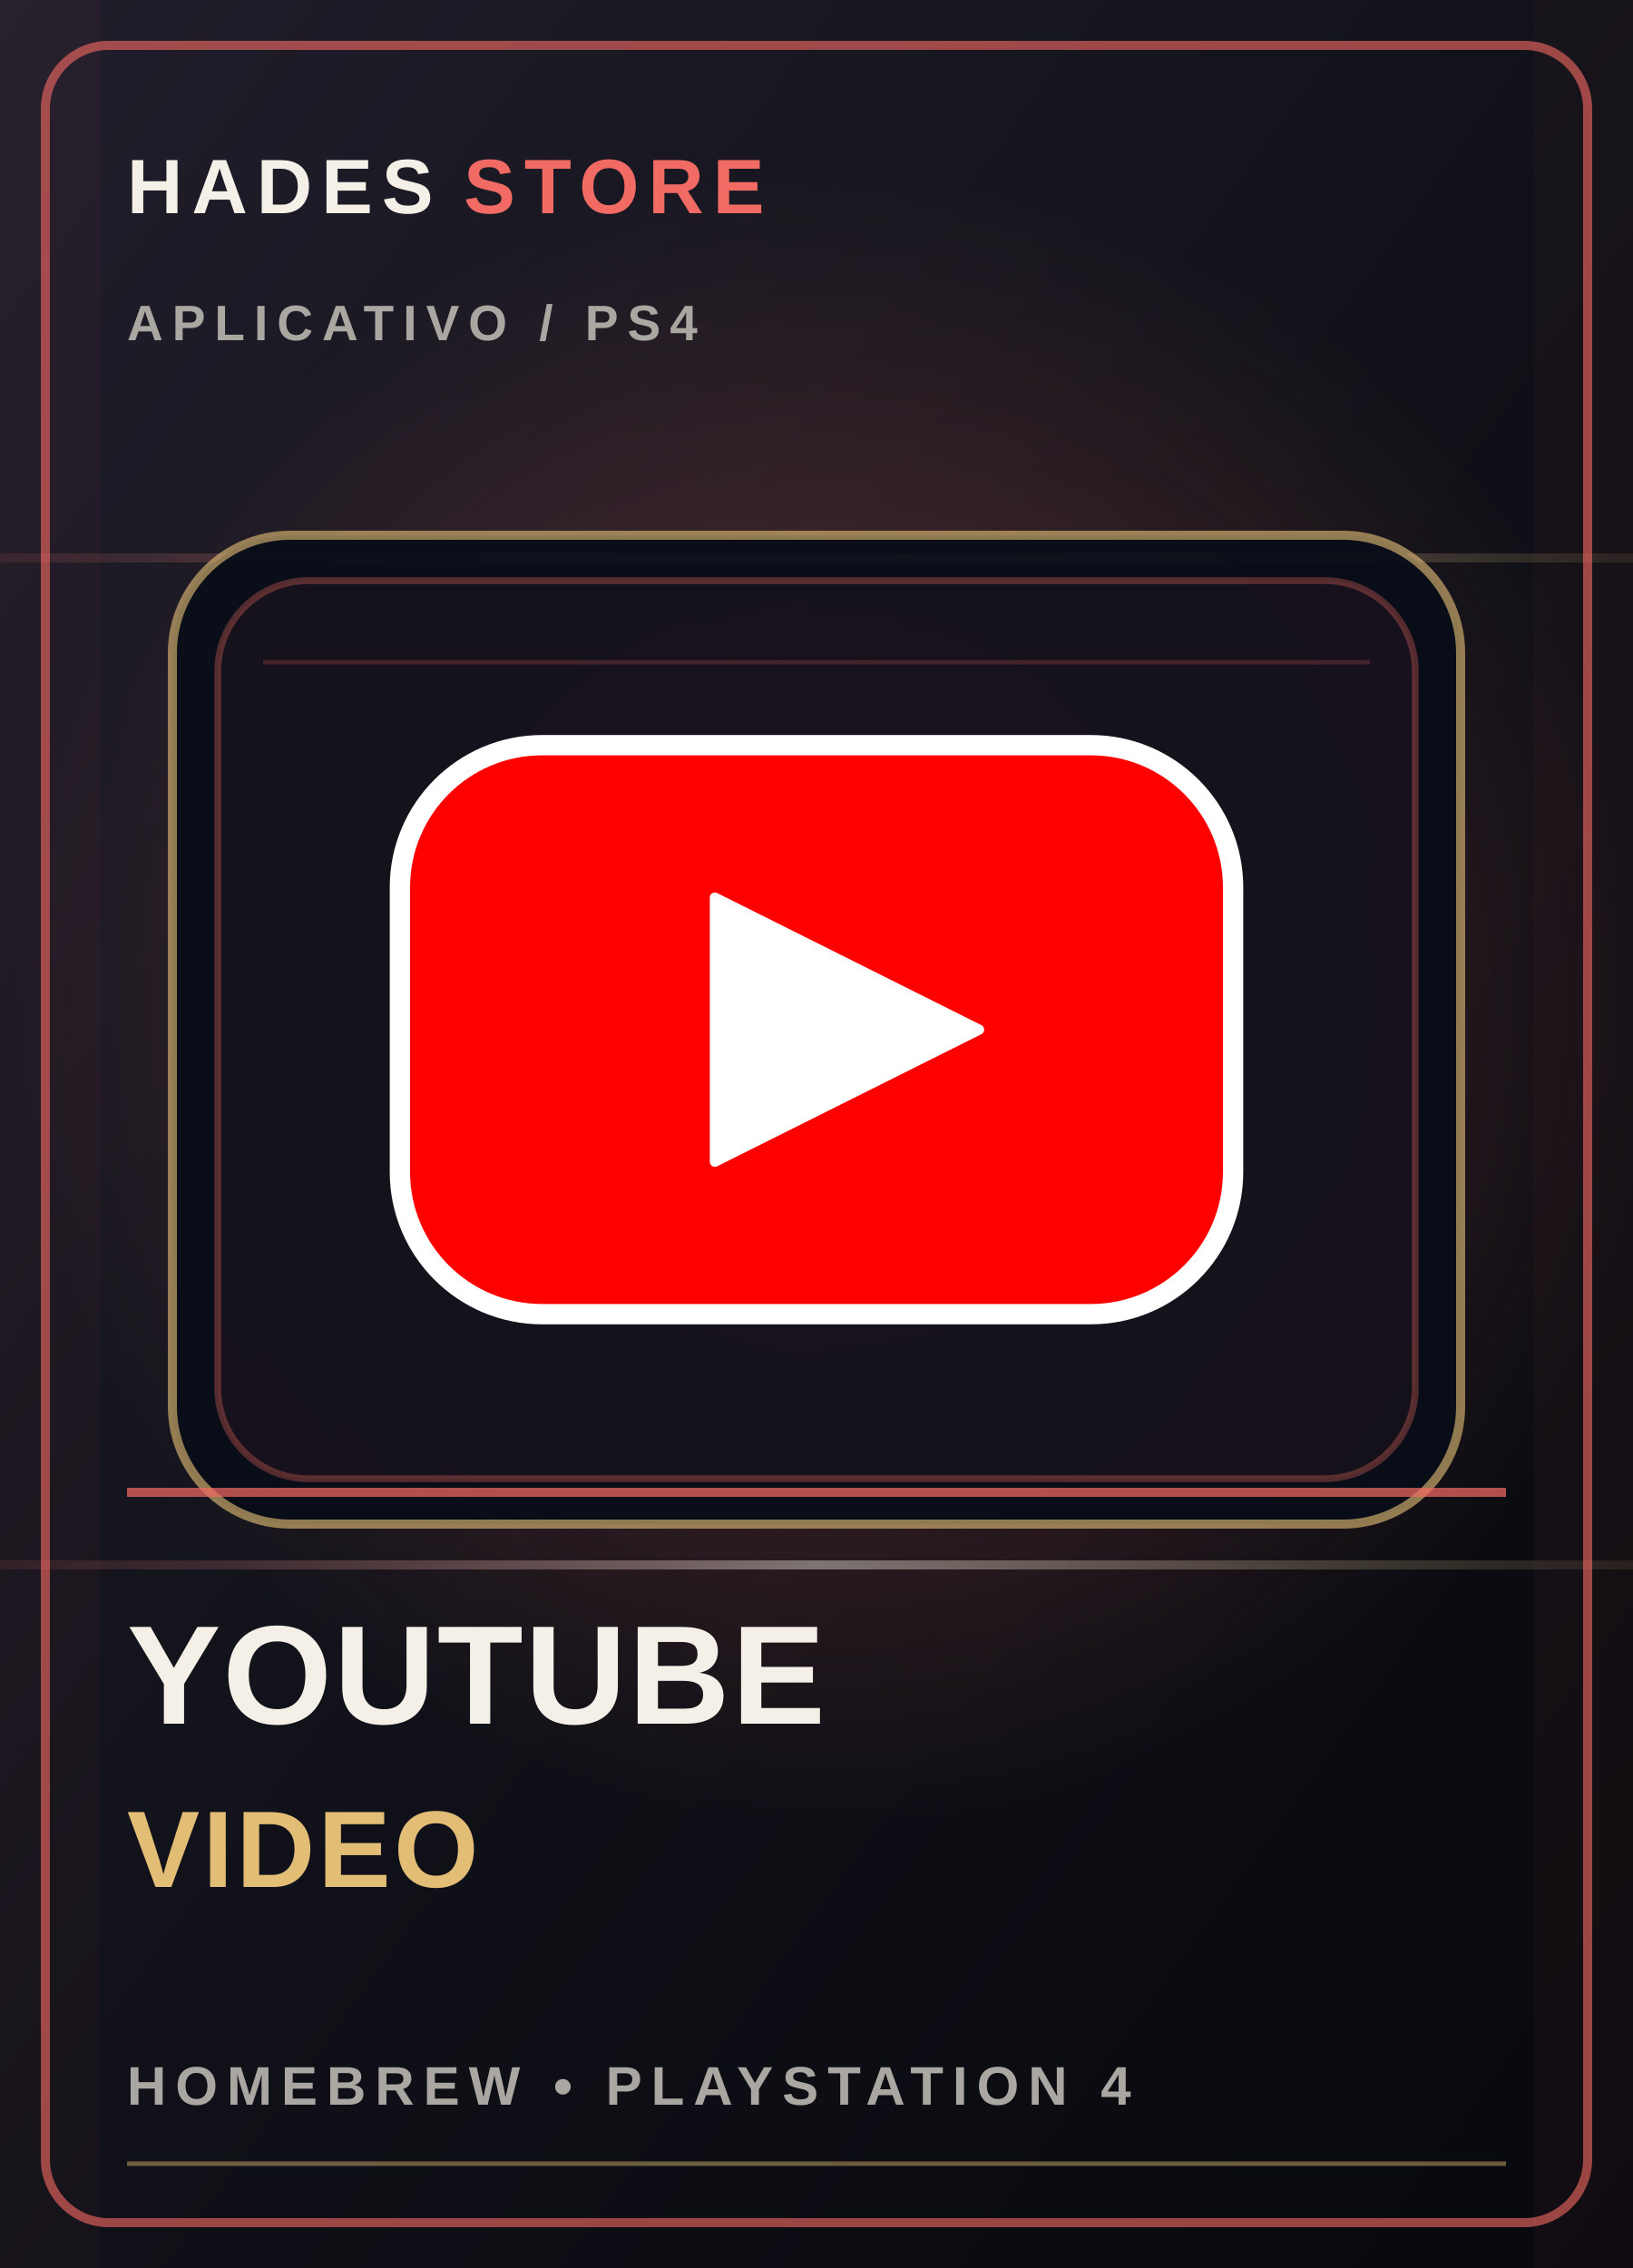
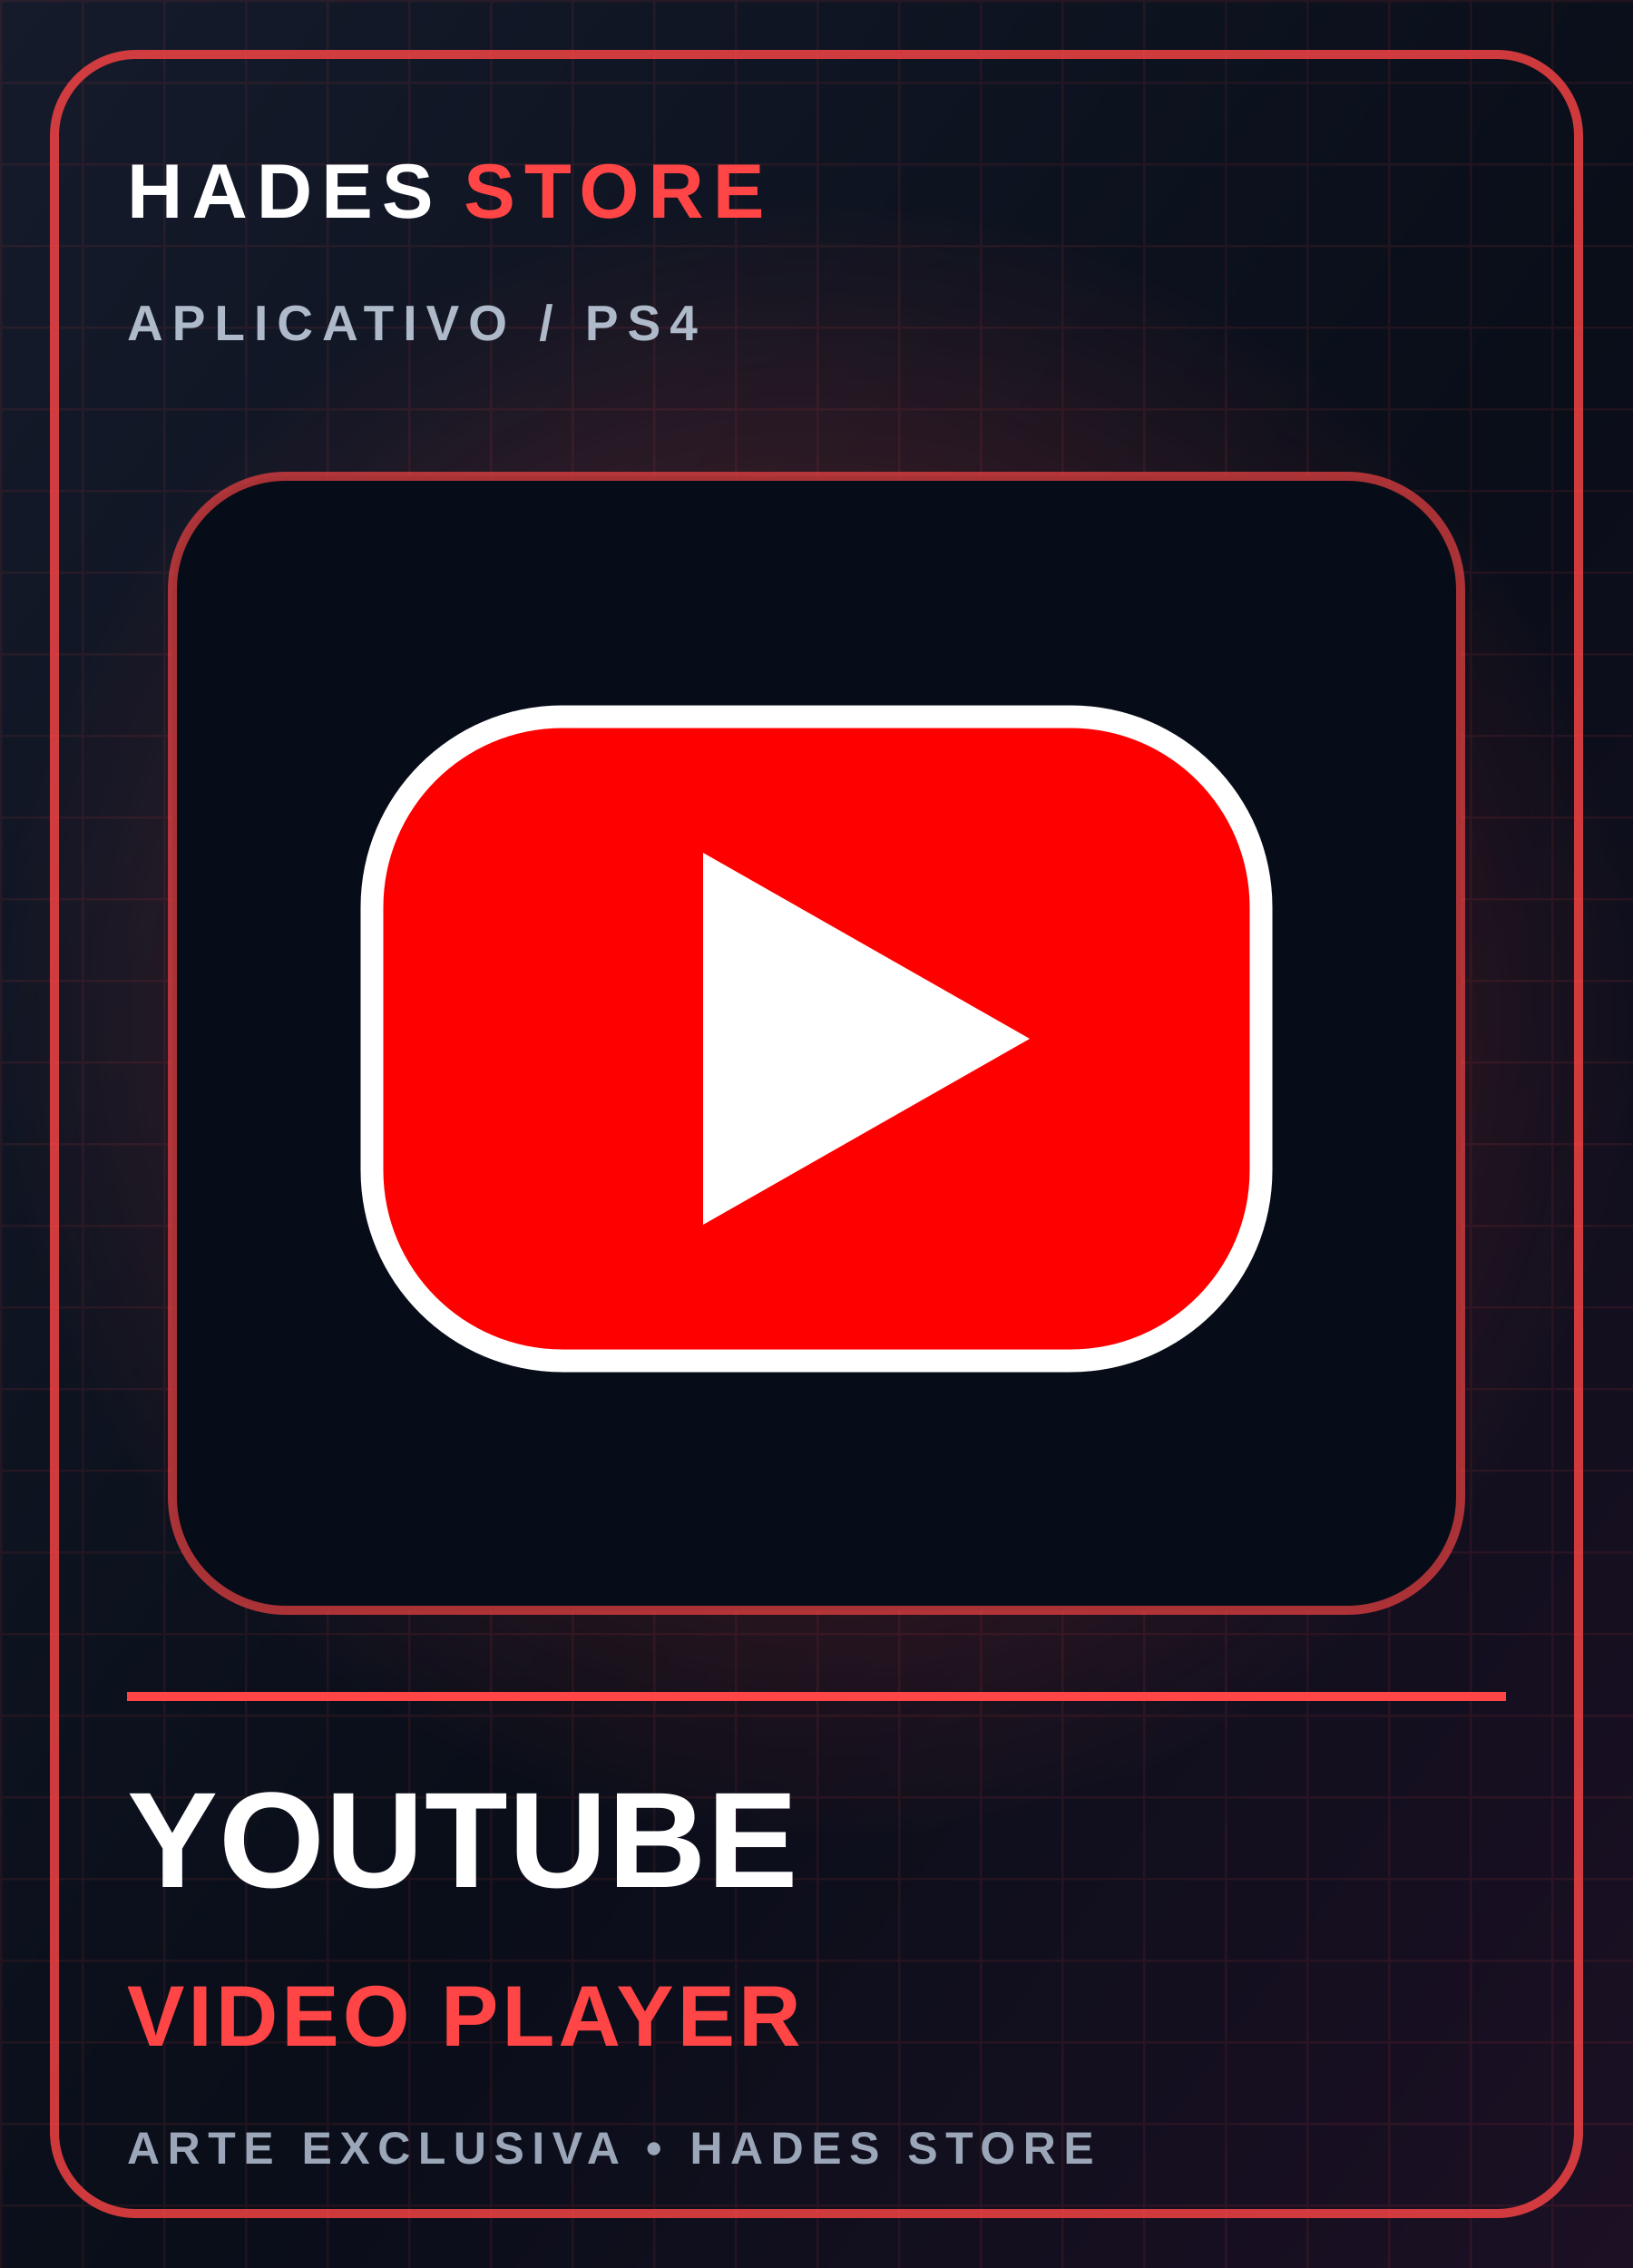
- <svg xmlns="http://www.w3.org/2000/svg" viewBox="0 0 360 500" role="img" aria-labelledby="title desc">
+ <svg xmlns="http://www.w3.org/2000/svg" viewBox="0 0 360 500" role="img" aria-label="YOUTUBE VIDEO PLAYER">
  <defs>
-     <linearGradient id="bg-cover-6" x1="0" y1="0" x2="1" y2="1">
-       <stop stop-color="#211e2b" />
-       <stop offset=".52" stop-color="#101118" />
-       <stop offset="1" stop-color="#08090e" />
+     <linearGradient id="bg" x2="1" y2="1">
+       <stop stop-color="#151b2b" />
+       <stop offset=".55" stop-color="#090e19" />
+       <stop offset="1" stop-color="#1c1024" />
    </linearGradient>
-     <radialGradient id="glow-cover-6">
-       <stop stop-color="#f16a63" stop-opacity=".34" />
-       <stop offset="1" stop-color="#f16a63" stop-opacity="0" />
+     <radialGradient id="halo">
+       <stop stop-color="#ff4545" stop-opacity=".38" />
+       <stop offset="1" stop-color="#ff4545" stop-opacity="0" />
    </radialGradient>
-     <linearGradient id="foil-cover-6" x1="0" y1="0" x2="1" y2="0">
-       <stop stop-color="#f16a63" stop-opacity=".1" />
-       <stop offset=".5" stop-color="#f4f0e8" stop-opacity=".42" />
-       <stop offset="1" stop-color="#e2bd76" stop-opacity=".1" />
-     </linearGradient>
+     <pattern id="grid" width="18" height="18" patternUnits="userSpaceOnUse">
+       <path d="M18 0H0V18" fill="none" stroke="#ff4545" stroke-opacity=".09" />
+     </pattern>
  </defs>
-   <rect width="360" height="500" fill="url(#bg-cover-6)" />
-   <circle cx="185" cy="220" r="183" fill="url(#glow-cover-6)" />
-   <path d="M0 123h360M0 345h360" stroke="url(#foil-cover-6)" stroke-width="2" />
-   <path d="M0 0h22v500H0zm338 0h22v500h-22z" fill="#f16a63" opacity=".035" />
-   <rect x="10" y="10" width="340" height="480" rx="14" fill="none" stroke="#f16a63" stroke-opacity=".62" stroke-width="2" />
-   <text x="28" y="47" fill="#f4f0e8" font-family="Arial,sans-serif" font-size="17" font-weight="800" letter-spacing="2">HADES <tspan fill="#f16a63">STORE</tspan>
+   <rect width="360" height="500" fill="url(#bg)" />
+   <rect width="360" height="500" fill="url(#grid)" />
+   <circle cx="180" cy="225" r="180" fill="url(#halo)" />
+   <rect x="12" y="12" width="336" height="476" rx="18" fill="none" stroke="#ff4545" stroke-width="2" opacity=".8" />
+   <text x="28" y="48" fill="#fff" font-family="Arial,sans-serif" font-size="17" font-weight="900" letter-spacing="2">HADES <tspan fill="#ff4545">STORE</tspan>
  </text>
-   <text x="28" y="75" fill="#aaa6a1" font-family="Arial,sans-serif" font-size="11" font-weight="700" letter-spacing="2">APLICATIVO  /  PS4</text>
-   <rect x="38" y="118" width="284" height="218" rx="26" fill="#080d18" fill-opacity=".94" stroke="#e2bd76" stroke-opacity=".62" stroke-width="2" />
-   <rect x="48" y="128" width="264" height="198" rx="20" fill="#f16a63" fill-opacity=".055" stroke="#f16a63" stroke-opacity=".32" stroke-width="1.5" />
-   <path d="M58 146h244" stroke="#f16a63" stroke-opacity=".2" stroke-width="1" />
-   <g color="#f16a63" transform="translate(180 227) scale(1.12) translate(-180 -227)">
-     <g transform="translate(180, 227)">
-       <rect x="-82" y="-56" width="164" height="112" rx="28" fill="#ff0000" stroke="#ffffff" stroke-width="4" />
-       <polygon points="-20,-26 32,0 -20,26" fill="#ffffff" stroke="#ffffff" stroke-width="2" stroke-linejoin="round" />
-     </g>
-   </g>
-   <path d="M28 329h304" stroke="#f16a63" stroke-opacity=".72" stroke-width="2" />
-   <text x="28" y="380" fill="#f4f0e8" font-family="Arial,sans-serif" font-size="31" font-weight="900" letter-spacing=".4">YOUTUBE</text>
-   <text x="28" y="416" fill="#e2bd76" font-family="Arial,sans-serif" font-size="24" font-weight="800" letter-spacing=".7">VIDEO</text>
-   <text x="28" y="464" fill="#aaa6a1" font-family="Arial,sans-serif" font-size="12" font-weight="700" letter-spacing="2">HOMEBREW  •  PLAYSTATION 4</text>
-   <path d="M28 477h304" stroke="#e2bd76" stroke-opacity=".45" />
+   <text x="28" y="75" fill="#aeb9ca" font-family="Arial,sans-serif" font-size="11" font-weight="700" letter-spacing="2">APLICATIVO / PS4</text>
+   <rect x="38" y="105" width="284" height="250" rx="25" fill="#070d18" stroke="#ff4545" stroke-opacity=".65" stroke-width="2" />
+   <rect x="82" y="158" width="196" height="142" rx="42" fill="#f00" stroke="#fff" stroke-width="5" />
+   <path d="M155 188v82l72-41Z" fill="#fff" />
+   <path d="M28 374h304" stroke="#ff4545" stroke-width="2" />
+   <text x="28" y="416" fill="#fff" font-family="Arial,sans-serif" font-size="30" font-weight="900" letter-spacing=".2">YOUTUBE</text>
+   <text x="28" y="451" fill="#ff4545" font-family="Arial,sans-serif" font-size="19" font-weight="800" letter-spacing=".8">VIDEO PLAYER</text>
+   <text x="28" y="477" fill="#9ba7b9" font-family="Arial,sans-serif" font-size="10" font-weight="700" letter-spacing="1.7">ARTE EXCLUSIVA • HADES STORE</text>
</svg>
